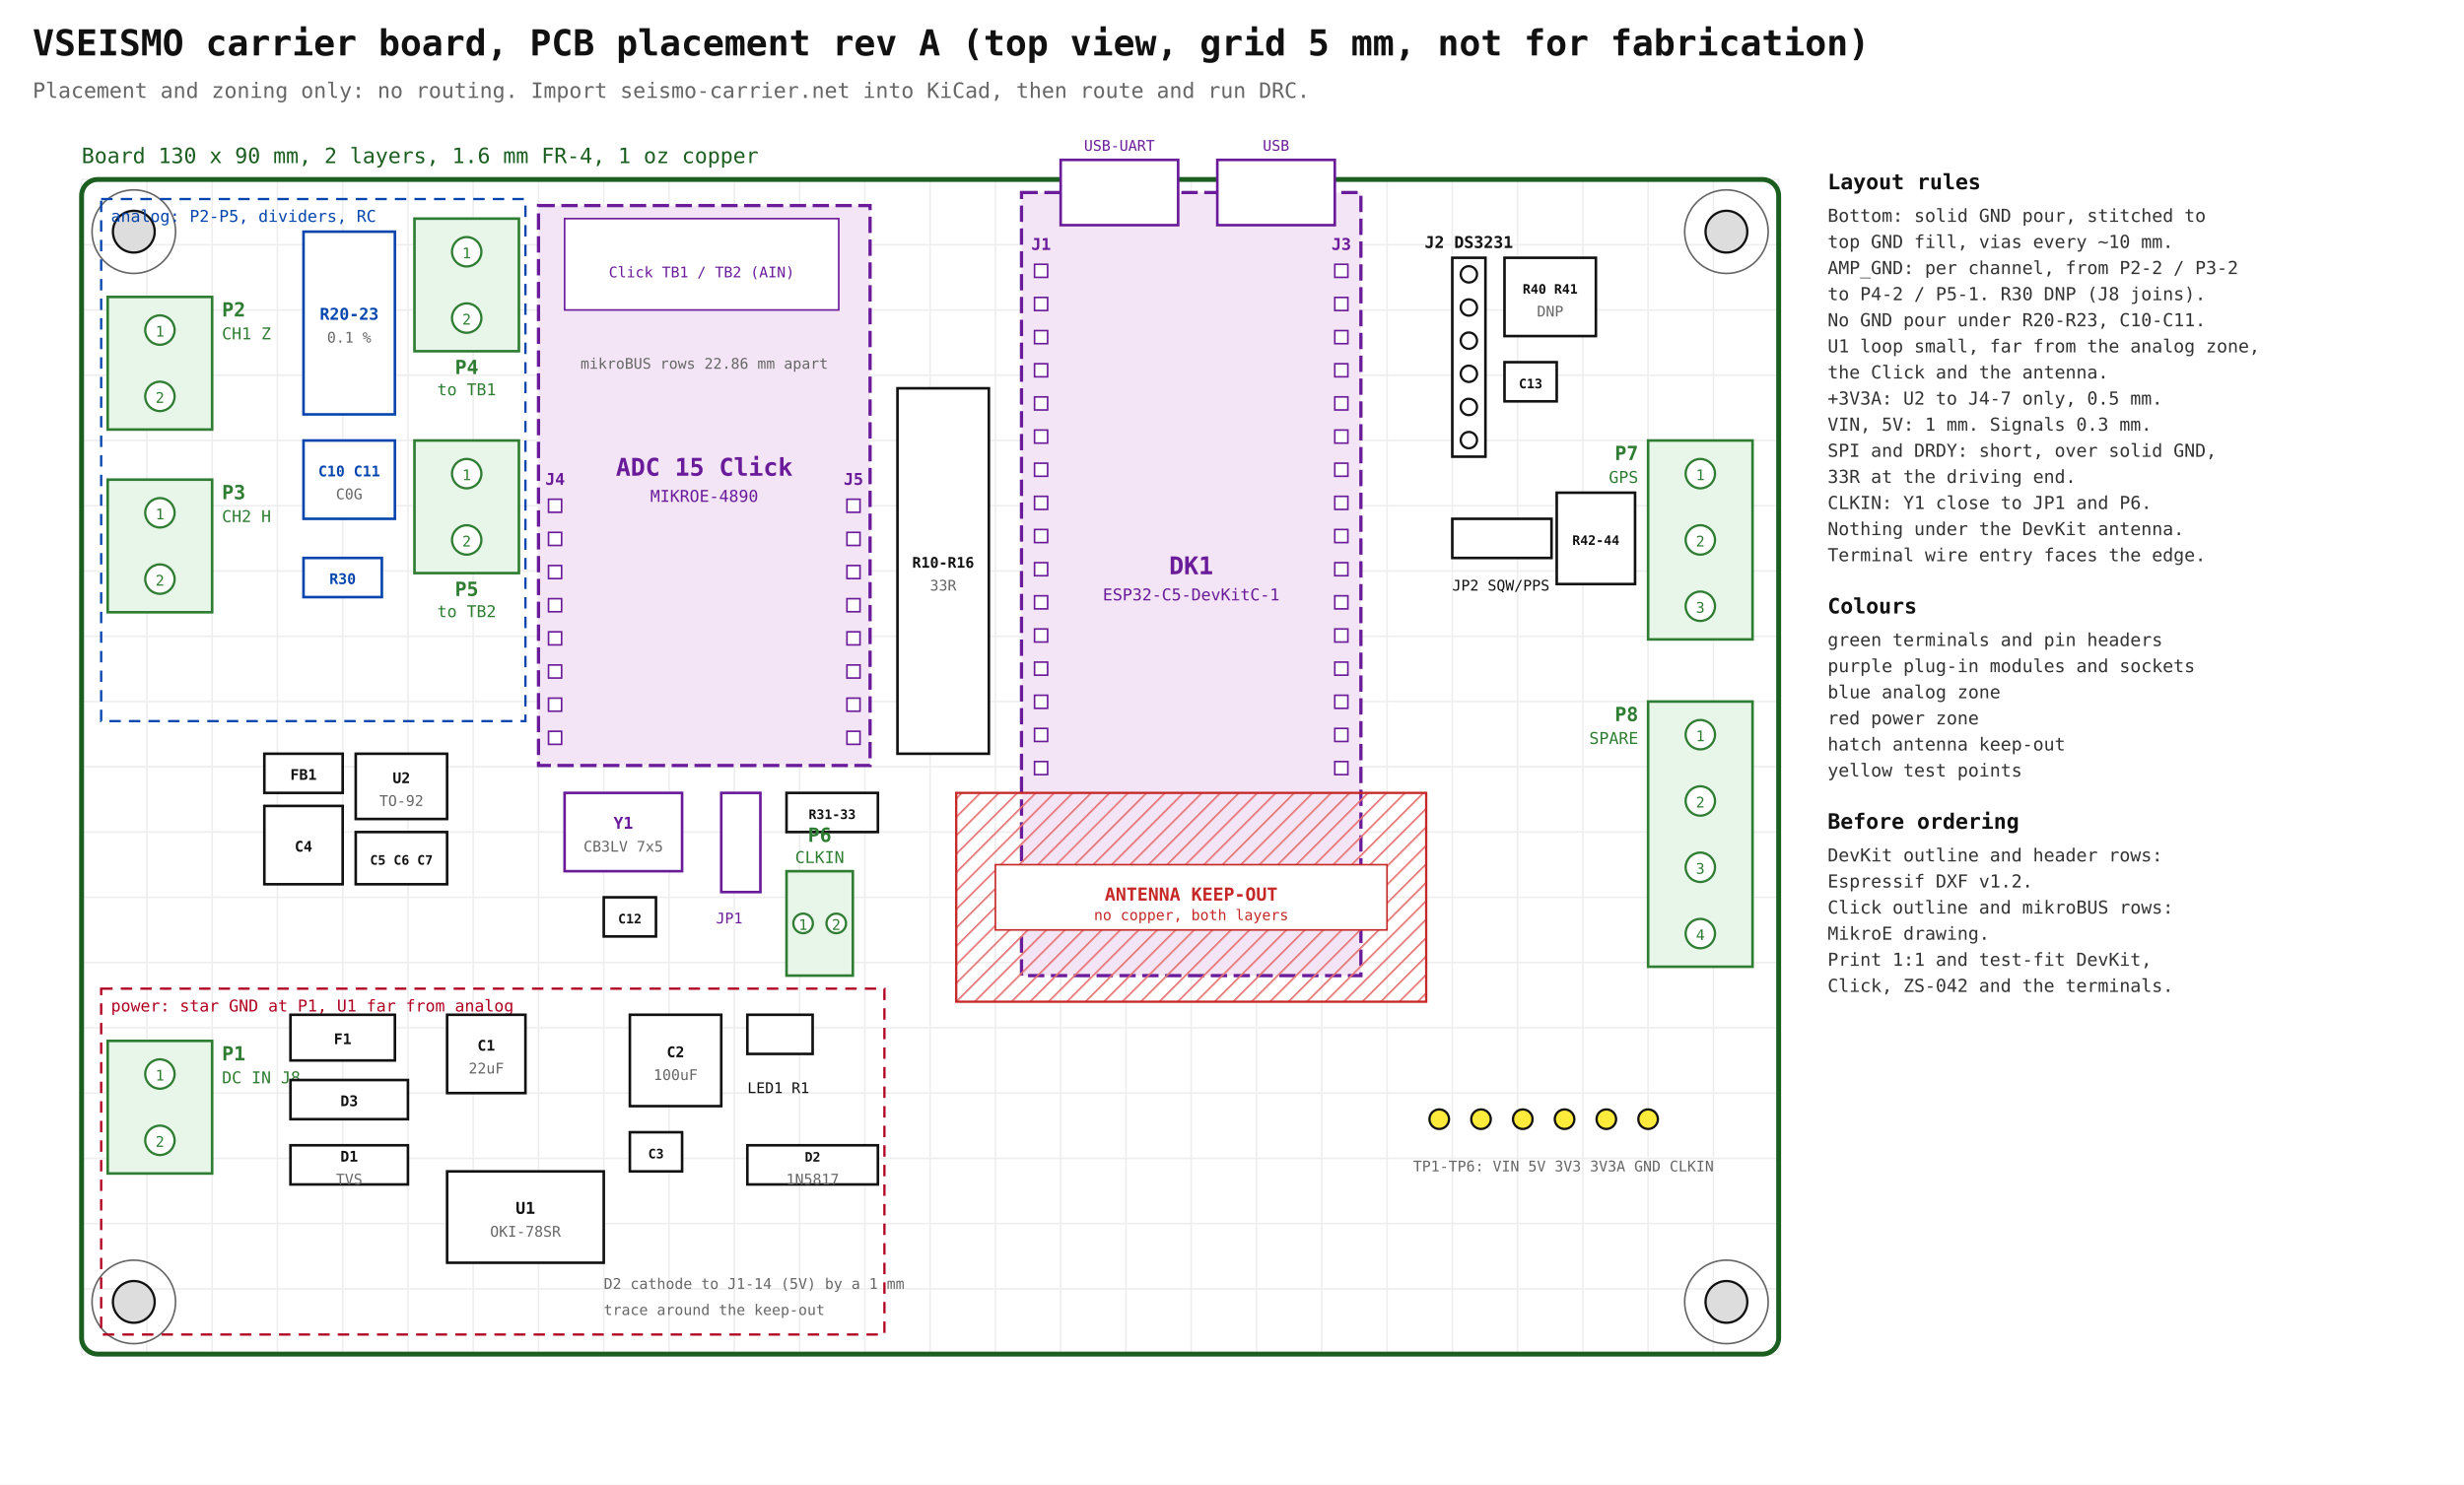
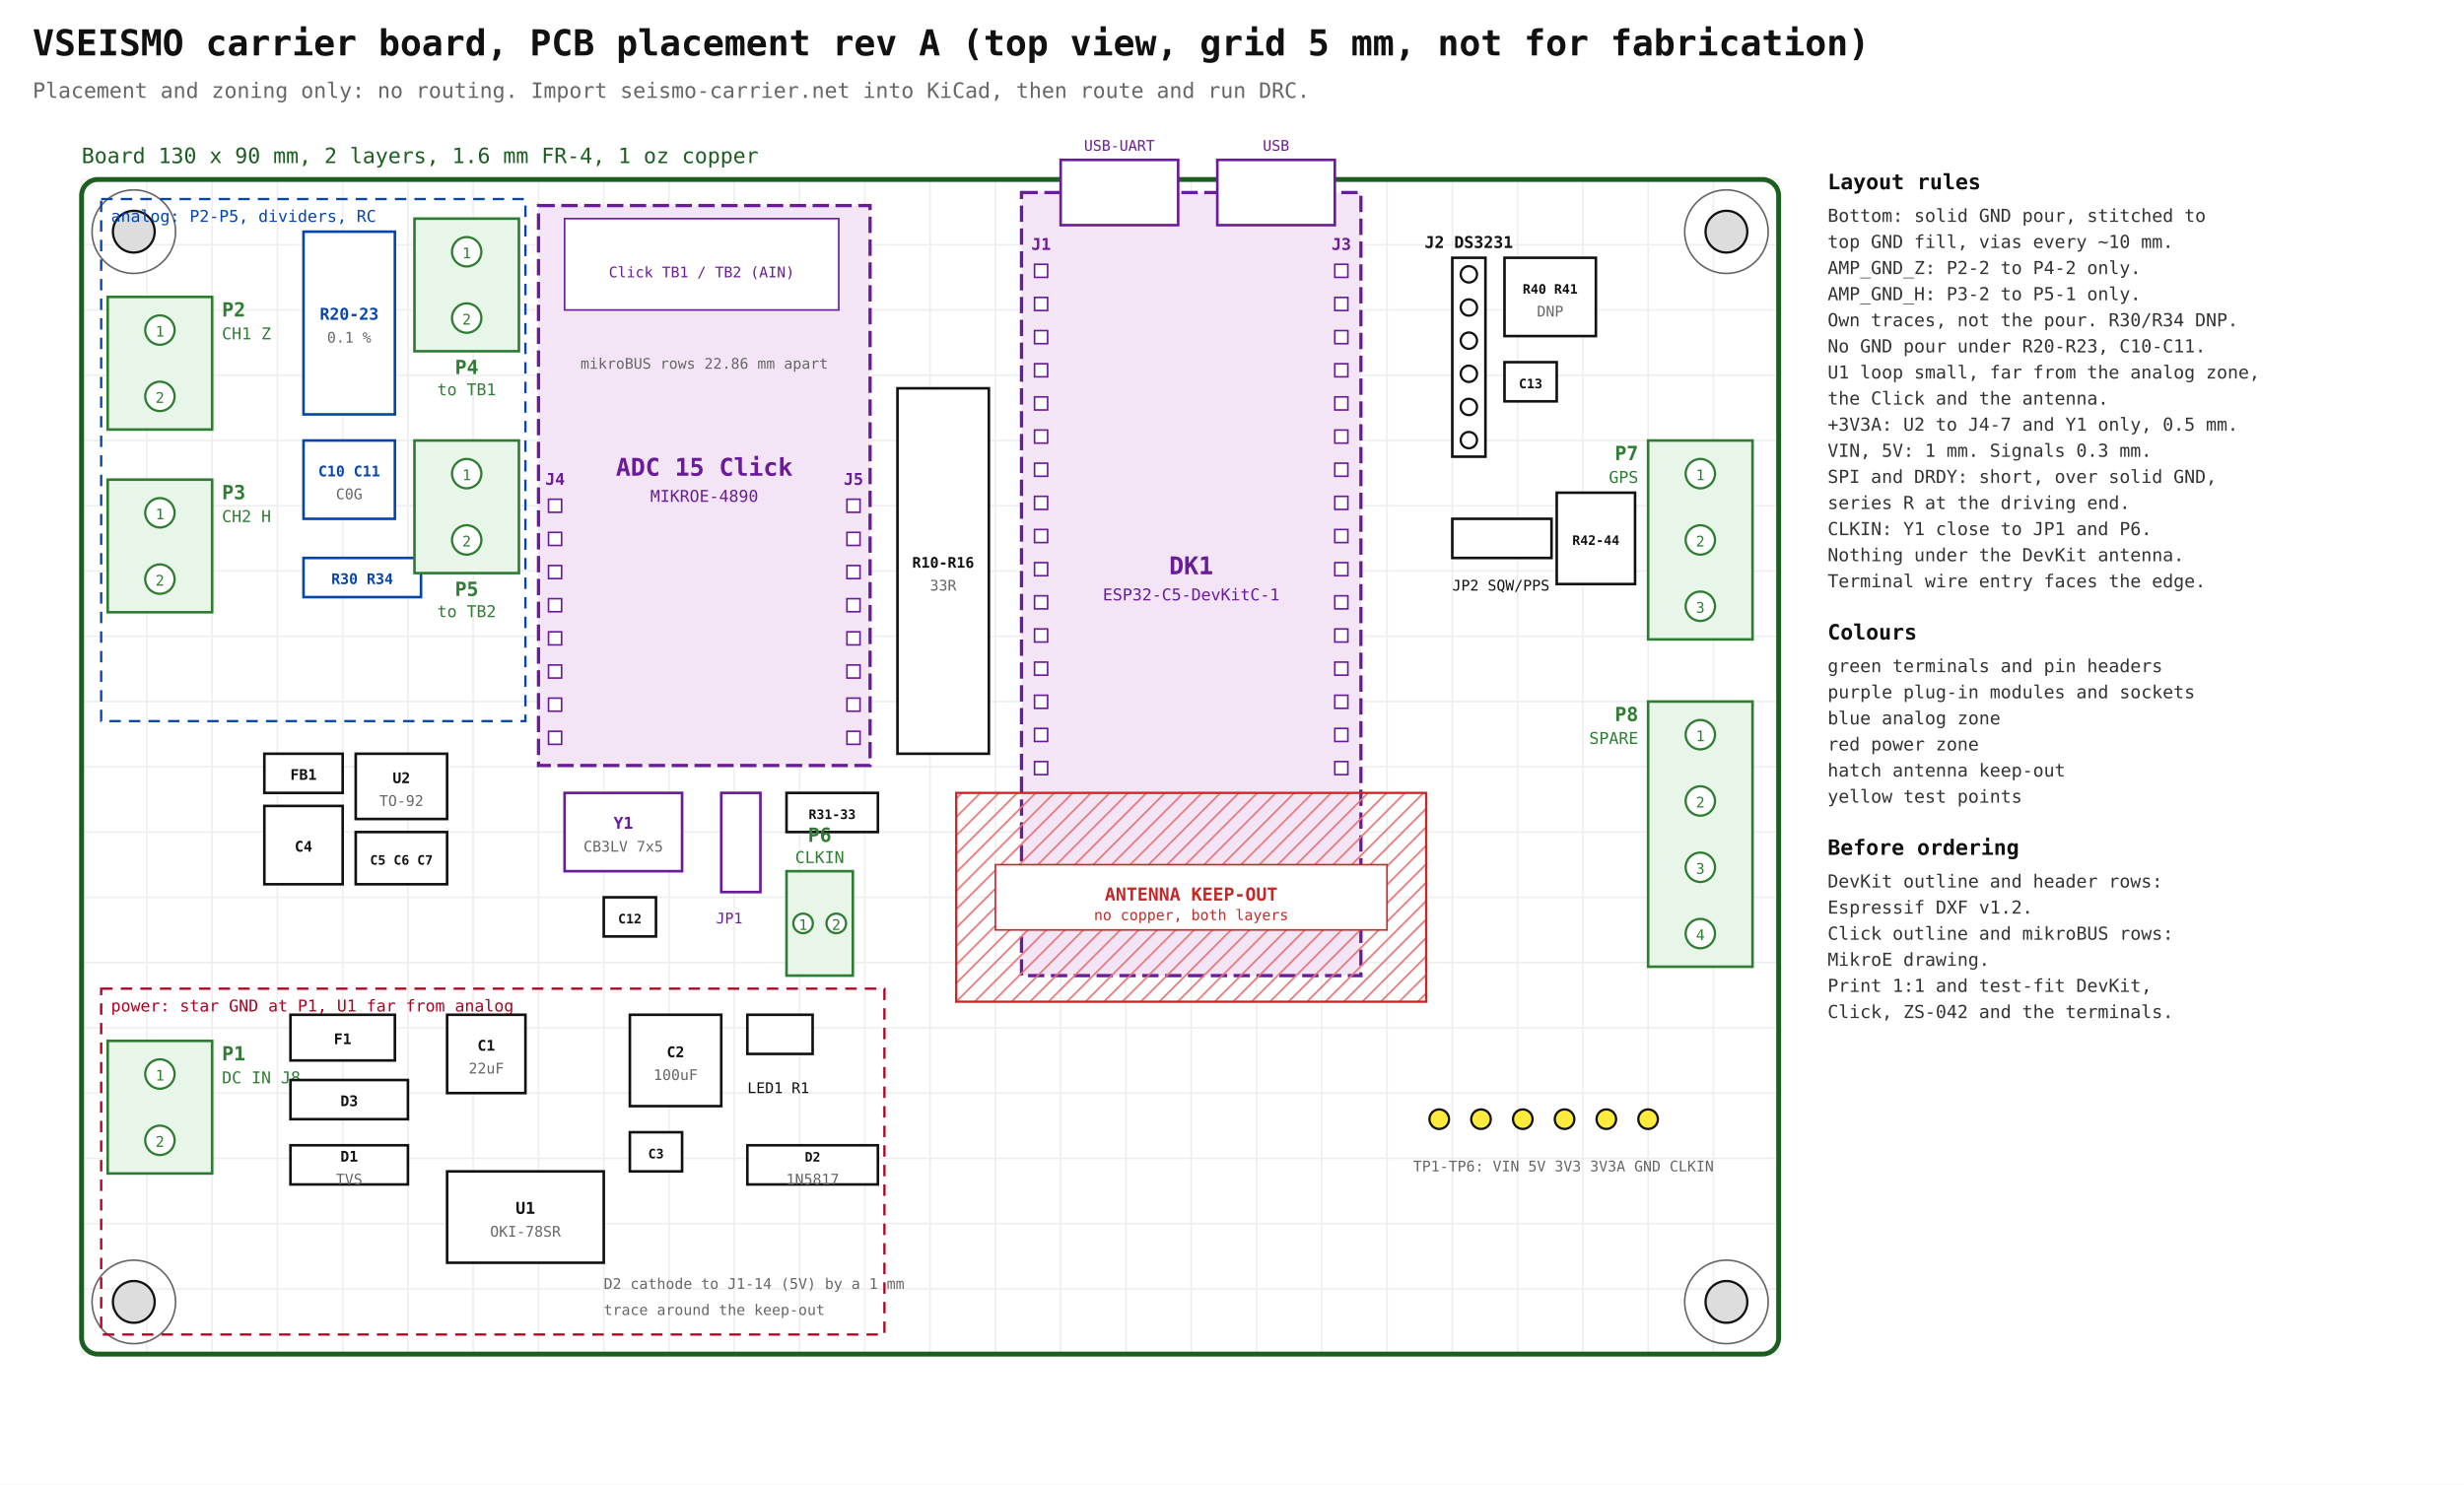
<svg xmlns="http://www.w3.org/2000/svg" width="1510" height="910" viewBox="0 0 1510 910">
  <rect x="0" y="0" width="1510" height="910" fill="#fff" />
  <defs>
    <pattern id="hatch" width="8" height="8" patternUnits="userSpaceOnUse" patternTransform="rotate(45)">
      <line x1="0" y1="0" x2="0" y2="8" stroke="#e57373" stroke-width="2" />
    </pattern>
  </defs>
  <text x="20" y="34" font-size="22" fill="#111" text-anchor="start" font-family="DejaVu Sans Mono, Consolas, monospace" font-weight="bold">VSEISMO carrier board, PCB placement rev A (top view, grid 5 mm, not for fabrication)</text>
  <text x="20" y="60" font-size="13" fill="#666" text-anchor="start" font-family="DejaVu Sans Mono, Consolas, monospace">Placement and zoning only: no routing. Import seismo-carrier.net into KiCad, then route and run DRC.</text>
  <line x1="50.0" y1="110" x2="50.0" y2="830.0" stroke="#eee" stroke-width="1" />
  <line x1="90.0" y1="110" x2="90.0" y2="830.0" stroke="#eee" stroke-width="1" />
  <line x1="130.0" y1="110" x2="130.0" y2="830.0" stroke="#eee" stroke-width="1" />
  <line x1="170.0" y1="110" x2="170.0" y2="830.0" stroke="#eee" stroke-width="1" />
  <line x1="210.0" y1="110" x2="210.0" y2="830.0" stroke="#eee" stroke-width="1" />
  <line x1="250.0" y1="110" x2="250.0" y2="830.0" stroke="#eee" stroke-width="1" />
  <line x1="290.0" y1="110" x2="290.0" y2="830.0" stroke="#eee" stroke-width="1" />
  <line x1="330.0" y1="110" x2="330.0" y2="830.0" stroke="#eee" stroke-width="1" />
  <line x1="370.0" y1="110" x2="370.0" y2="830.0" stroke="#eee" stroke-width="1" />
  <line x1="410.0" y1="110" x2="410.0" y2="830.0" stroke="#eee" stroke-width="1" />
  <line x1="450.0" y1="110" x2="450.0" y2="830.0" stroke="#eee" stroke-width="1" />
  <line x1="490.0" y1="110" x2="490.0" y2="830.0" stroke="#eee" stroke-width="1" />
  <line x1="530.0" y1="110" x2="530.0" y2="830.0" stroke="#eee" stroke-width="1" />
  <line x1="570.0" y1="110" x2="570.0" y2="830.0" stroke="#eee" stroke-width="1" />
  <line x1="610.0" y1="110" x2="610.0" y2="830.0" stroke="#eee" stroke-width="1" />
  <line x1="650.0" y1="110" x2="650.0" y2="830.0" stroke="#eee" stroke-width="1" />
  <line x1="690.0" y1="110" x2="690.0" y2="830.0" stroke="#eee" stroke-width="1" />
  <line x1="730.0" y1="110" x2="730.0" y2="830.0" stroke="#eee" stroke-width="1" />
  <line x1="770.0" y1="110" x2="770.0" y2="830.0" stroke="#eee" stroke-width="1" />
  <line x1="810.0" y1="110" x2="810.0" y2="830.0" stroke="#eee" stroke-width="1" />
  <line x1="850.0" y1="110" x2="850.0" y2="830.0" stroke="#eee" stroke-width="1" />
  <line x1="890.0" y1="110" x2="890.0" y2="830.0" stroke="#eee" stroke-width="1" />
  <line x1="930.0" y1="110" x2="930.0" y2="830.0" stroke="#eee" stroke-width="1" />
  <line x1="970.0" y1="110" x2="970.0" y2="830.0" stroke="#eee" stroke-width="1" />
  <line x1="1010.0" y1="110" x2="1010.0" y2="830.0" stroke="#eee" stroke-width="1" />
  <line x1="1050.0" y1="110" x2="1050.0" y2="830.0" stroke="#eee" stroke-width="1" />
  <line x1="1090.0" y1="110" x2="1090.0" y2="830.0" stroke="#eee" stroke-width="1" />
  <line x1="50" y1="110.0" x2="1090.0" y2="110.0" stroke="#eee" stroke-width="1" />
  <line x1="50" y1="150.0" x2="1090.0" y2="150.0" stroke="#eee" stroke-width="1" />
  <line x1="50" y1="190.0" x2="1090.0" y2="190.0" stroke="#eee" stroke-width="1" />
  <line x1="50" y1="230.0" x2="1090.0" y2="230.0" stroke="#eee" stroke-width="1" />
  <line x1="50" y1="270.0" x2="1090.0" y2="270.0" stroke="#eee" stroke-width="1" />
  <line x1="50" y1="310.0" x2="1090.0" y2="310.0" stroke="#eee" stroke-width="1" />
  <line x1="50" y1="350.0" x2="1090.0" y2="350.0" stroke="#eee" stroke-width="1" />
  <line x1="50" y1="390.0" x2="1090.0" y2="390.0" stroke="#eee" stroke-width="1" />
  <line x1="50" y1="430.0" x2="1090.0" y2="430.0" stroke="#eee" stroke-width="1" />
  <line x1="50" y1="470.0" x2="1090.0" y2="470.0" stroke="#eee" stroke-width="1" />
  <line x1="50" y1="510.0" x2="1090.0" y2="510.0" stroke="#eee" stroke-width="1" />
  <line x1="50" y1="550.0" x2="1090.0" y2="550.0" stroke="#eee" stroke-width="1" />
  <line x1="50" y1="590.0" x2="1090.0" y2="590.0" stroke="#eee" stroke-width="1" />
  <line x1="50" y1="630.0" x2="1090.0" y2="630.0" stroke="#eee" stroke-width="1" />
  <line x1="50" y1="670.0" x2="1090.0" y2="670.0" stroke="#eee" stroke-width="1" />
  <line x1="50" y1="710.0" x2="1090.0" y2="710.0" stroke="#eee" stroke-width="1" />
  <line x1="50" y1="750.0" x2="1090.0" y2="750.0" stroke="#eee" stroke-width="1" />
  <line x1="50" y1="790.0" x2="1090.0" y2="790.0" stroke="#eee" stroke-width="1" />
  <line x1="50" y1="830.0" x2="1090.0" y2="830.0" stroke="#eee" stroke-width="1" />
  <rect x="50" y="110" width="1040.0" height="720.0" rx="10" stroke="#1b5e20" stroke-width="3" fill="none" />
  <text x="50" y="100" font-size="13" fill="#1b5e20" text-anchor="start" font-family="DejaVu Sans Mono, Consolas, monospace">Board 130 x 90 mm, 2 layers, 1.6 mm FR-4, 1 oz copper</text>
  <circle cx="82.0" cy="142.0" r="12.8" stroke="#111" stroke-width="1.4" fill="#ddd" />
  <circle cx="82.0" cy="142.0" r="25.6" stroke="#666" stroke-width="1" fill="none" />
  <circle cx="1058.0" cy="142.0" r="12.8" stroke="#111" stroke-width="1.4" fill="#ddd" />
  <circle cx="1058.0" cy="142.0" r="25.6" stroke="#666" stroke-width="1" fill="none" />
  <circle cx="82.0" cy="798.0" r="12.8" stroke="#111" stroke-width="1.4" fill="#ddd" />
  <circle cx="82.0" cy="798.0" r="25.6" stroke="#666" stroke-width="1" fill="none" />
  <circle cx="1058.0" cy="798.0" r="12.8" stroke="#111" stroke-width="1.4" fill="#ddd" />
  <circle cx="1058.0" cy="798.0" r="25.6" stroke="#666" stroke-width="1" fill="none" />
  <rect x="62.0" y="122.0" width="260.0" height="320.0" rx="0" stroke="#0645ad" stroke-width="1.4" fill="none" stroke-dasharray="7 5" />
  <text x="68.0" y="136.0" font-size="10" fill="#0645ad" text-anchor="start" font-family="DejaVu Sans Mono, Consolas, monospace">analog: P2-P5, dividers, RC</text>
  <rect x="62.0" y="606.0" width="480.0" height="212.0" rx="0" stroke="#b00020" stroke-width="1.4" fill="none" stroke-dasharray="7 5" />
  <text x="68.0" y="620.0" font-size="10" fill="#b00020" text-anchor="start" font-family="DejaVu Sans Mono, Consolas, monospace">power: star GND at P1, U1 far from analog</text>
  <rect x="66.0" y="182.0" width="64.0" height="81.28" rx="0" stroke="#2e7d32" stroke-width="1.6" fill="#e8f5e9" />
  <circle cx="98.0" cy="202.32" r="9" stroke="#2e7d32" stroke-width="1.4" fill="#fff" />
  <text x="98.0" y="206.32" font-size="9" fill="#2e7d32" text-anchor="middle" font-family="DejaVu Sans Mono, Consolas, monospace">1</text>
  <circle cx="98.0" cy="242.96" r="9" stroke="#2e7d32" stroke-width="1.4" fill="#fff" />
  <text x="98.0" y="246.96" font-size="9" fill="#2e7d32" text-anchor="middle" font-family="DejaVu Sans Mono, Consolas, monospace">2</text>
  <text x="136.0" y="194.0" font-size="12" fill="#2e7d32" text-anchor="start" font-family="DejaVu Sans Mono, Consolas, monospace" font-weight="bold">P2</text>
  <text x="136.0" y="208.0" font-size="10" fill="#2e7d32" text-anchor="start" font-family="DejaVu Sans Mono, Consolas, monospace">CH1 Z</text>
  <rect x="66.0" y="294.0" width="64.0" height="81.28" rx="0" stroke="#2e7d32" stroke-width="1.6" fill="#e8f5e9" />
  <circle cx="98.0" cy="314.32" r="9" stroke="#2e7d32" stroke-width="1.4" fill="#fff" />
  <text x="98.0" y="318.32" font-size="9" fill="#2e7d32" text-anchor="middle" font-family="DejaVu Sans Mono, Consolas, monospace">1</text>
  <circle cx="98.0" cy="354.96" r="9" stroke="#2e7d32" stroke-width="1.4" fill="#fff" />
  <text x="98.0" y="358.96" font-size="9" fill="#2e7d32" text-anchor="middle" font-family="DejaVu Sans Mono, Consolas, monospace">2</text>
  <text x="136.0" y="306.0" font-size="12" fill="#2e7d32" text-anchor="start" font-family="DejaVu Sans Mono, Consolas, monospace" font-weight="bold">P3</text>
  <text x="136.0" y="320.0" font-size="10" fill="#2e7d32" text-anchor="start" font-family="DejaVu Sans Mono, Consolas, monospace">CH2 H</text>
  <rect x="186.0" y="142.0" width="56.0" height="112.0" rx="0" stroke="#0645ad" stroke-width="1.6" fill="#fff" />
  <text x="214.0" y="196.0" font-size="10" fill="#0645ad" text-anchor="middle" font-family="DejaVu Sans Mono, Consolas, monospace" font-weight="bold">R20-23</text>
  <text x="214.0" y="210.0" font-size="9" fill="#666" text-anchor="middle" font-family="DejaVu Sans Mono, Consolas, monospace">0.1 %</text>
  <rect x="186.0" y="270.0" width="56.0" height="48.0" rx="0" stroke="#0645ad" stroke-width="1.6" fill="#fff" />
  <text x="214.0" y="292.0" font-size="9" fill="#0645ad" text-anchor="middle" font-family="DejaVu Sans Mono, Consolas, monospace" font-weight="bold">C10 C11</text>
  <text x="214.0" y="306.0" font-size="9" fill="#666" text-anchor="middle" font-family="DejaVu Sans Mono, Consolas, monospace">C0G</text>
-   <rect x="186.0" y="342.0" width="48.0" height="24.0" rx="0" stroke="#0645ad" stroke-width="1.6" fill="#fff" />
-   <text x="210.0" y="358.0" font-size="9" fill="#0645ad" text-anchor="middle" font-family="DejaVu Sans Mono, Consolas, monospace" font-weight="bold">R30</text>
+   <rect x="186.0" y="342.0" width="72.0" height="24.0" rx="0" stroke="#0645ad" stroke-width="1.6" fill="#fff" />
+   <text x="222.0" y="358.0" font-size="9" fill="#0645ad" text-anchor="middle" font-family="DejaVu Sans Mono, Consolas, monospace" font-weight="bold">R30 R34</text>
  <rect x="254.0" y="134.0" width="64.0" height="81.28" rx="0" stroke="#2e7d32" stroke-width="1.6" fill="#e8f5e9" />
  <circle cx="286.0" cy="154.32" r="9" stroke="#2e7d32" stroke-width="1.4" fill="#fff" />
  <text x="286.0" y="158.32" font-size="9" fill="#2e7d32" text-anchor="middle" font-family="DejaVu Sans Mono, Consolas, monospace">1</text>
  <circle cx="286.0" cy="194.96" r="9" stroke="#2e7d32" stroke-width="1.4" fill="#fff" />
  <text x="286.0" y="198.96" font-size="9" fill="#2e7d32" text-anchor="middle" font-family="DejaVu Sans Mono, Consolas, monospace">2</text>
  <text x="286.0" y="229.28" font-size="12" fill="#2e7d32" text-anchor="middle" font-family="DejaVu Sans Mono, Consolas, monospace" font-weight="bold">P4</text>
  <text x="286.0" y="242.28" font-size="10" fill="#2e7d32" text-anchor="middle" font-family="DejaVu Sans Mono, Consolas, monospace">to TB1</text>
  <rect x="254.0" y="270.0" width="64.0" height="81.28" rx="0" stroke="#2e7d32" stroke-width="1.6" fill="#e8f5e9" />
  <circle cx="286.0" cy="290.32" r="9" stroke="#2e7d32" stroke-width="1.4" fill="#fff" />
  <text x="286.0" y="294.32" font-size="9" fill="#2e7d32" text-anchor="middle" font-family="DejaVu Sans Mono, Consolas, monospace">1</text>
  <circle cx="286.0" cy="330.96" r="9" stroke="#2e7d32" stroke-width="1.4" fill="#fff" />
  <text x="286.0" y="334.96" font-size="9" fill="#2e7d32" text-anchor="middle" font-family="DejaVu Sans Mono, Consolas, monospace">2</text>
  <text x="286.0" y="365.28" font-size="12" fill="#2e7d32" text-anchor="middle" font-family="DejaVu Sans Mono, Consolas, monospace" font-weight="bold">P5</text>
  <text x="286.0" y="378.28" font-size="10" fill="#2e7d32" text-anchor="middle" font-family="DejaVu Sans Mono, Consolas, monospace">to TB2</text>
  <rect x="330.0" y="126.0" width="203.2" height="343.2" rx="0" stroke="#6a1b9a" stroke-width="2" fill="#f3e5f5" stroke-dasharray="10 4" />
  <text x="431.6" y="291.6" font-size="15" fill="#6a1b9a" text-anchor="middle" font-family="DejaVu Sans Mono, Consolas, monospace" font-weight="bold">ADC 15 Click</text>
  <text x="431.6" y="307.6" font-size="10" fill="#6a1b9a" text-anchor="middle" font-family="DejaVu Sans Mono, Consolas, monospace">MIKROE-4890</text>
  <rect x="346.0" y="134.0" width="168.0" height="56.0" rx="0" stroke="#6a1b9a" stroke-width="1" fill="#fff" />
  <text x="430.0" y="170.0" font-size="9" fill="#6a1b9a" text-anchor="middle" font-family="DejaVu Sans Mono, Consolas, monospace">Click TB1 / TB2 (AIN)</text>
  <rect x="336.16" y="306.0" width="8" height="8" rx="0" stroke="#6a1b9a" stroke-width="1" fill="#fff" />
  <rect x="336.16" y="326.32" width="8" height="8" rx="0" stroke="#6a1b9a" stroke-width="1" fill="#fff" />
  <rect x="336.16" y="346.64" width="8" height="8" rx="0" stroke="#6a1b9a" stroke-width="1" fill="#fff" />
  <rect x="336.16" y="366.96" width="8" height="8" rx="0" stroke="#6a1b9a" stroke-width="1" fill="#fff" />
  <rect x="336.16" y="387.28" width="8" height="8" rx="0" stroke="#6a1b9a" stroke-width="1" fill="#fff" />
  <rect x="336.16" y="407.6" width="8" height="8" rx="0" stroke="#6a1b9a" stroke-width="1" fill="#fff" />
  <rect x="336.16" y="427.92" width="8" height="8" rx="0" stroke="#6a1b9a" stroke-width="1" fill="#fff" />
  <rect x="336.16" y="448.24" width="8" height="8" rx="0" stroke="#6a1b9a" stroke-width="1" fill="#fff" />
  <text x="340.16" y="297.2" font-size="10" fill="#6a1b9a" text-anchor="middle" font-family="DejaVu Sans Mono, Consolas, monospace" font-weight="bold">J4</text>
  <rect x="519.04" y="306.0" width="8" height="8" rx="0" stroke="#6a1b9a" stroke-width="1" fill="#fff" />
  <rect x="519.04" y="326.32" width="8" height="8" rx="0" stroke="#6a1b9a" stroke-width="1" fill="#fff" />
  <rect x="519.04" y="346.64" width="8" height="8" rx="0" stroke="#6a1b9a" stroke-width="1" fill="#fff" />
  <rect x="519.04" y="366.96" width="8" height="8" rx="0" stroke="#6a1b9a" stroke-width="1" fill="#fff" />
  <rect x="519.04" y="387.28" width="8" height="8" rx="0" stroke="#6a1b9a" stroke-width="1" fill="#fff" />
  <rect x="519.04" y="407.6" width="8" height="8" rx="0" stroke="#6a1b9a" stroke-width="1" fill="#fff" />
  <rect x="519.04" y="427.92" width="8" height="8" rx="0" stroke="#6a1b9a" stroke-width="1" fill="#fff" />
  <rect x="519.04" y="448.24" width="8" height="8" rx="0" stroke="#6a1b9a" stroke-width="1" fill="#fff" />
  <text x="523.04" y="297.2" font-size="10" fill="#6a1b9a" text-anchor="middle" font-family="DejaVu Sans Mono, Consolas, monospace" font-weight="bold">J5</text>
  <text x="431.6" y="226.0" font-size="9" fill="#666" text-anchor="middle" font-family="DejaVu Sans Mono, Consolas, monospace">mikroBUS rows 22.86 mm apart</text>
  <rect x="346.0" y="486.0" width="72.0" height="48.0" rx="0" stroke="#6a1b9a" stroke-width="1.6" fill="#fff" />
  <text x="382.0" y="508.0" font-size="10" fill="#6a1b9a" text-anchor="middle" font-family="DejaVu Sans Mono, Consolas, monospace" font-weight="bold">Y1</text>
  <text x="382.0" y="522.0" font-size="9" fill="#666" text-anchor="middle" font-family="DejaVu Sans Mono, Consolas, monospace">CB3LV 7x5</text>
  <rect x="442.0" y="486.0" width="24.0" height="60.8" rx="0" stroke="#6a1b9a" stroke-width="1.6" fill="#fff" />
  <text x="454.0" y="520.4" font-size="11" fill="#6a1b9a" text-anchor="middle" font-family="DejaVu Sans Mono, Consolas, monospace" font-weight="bold" />
  <text x="438.8" y="566.0" font-size="9" fill="#6a1b9a" text-anchor="start" font-family="DejaVu Sans Mono, Consolas, monospace">JP1</text>
  <rect x="482.0" y="486.0" width="56.0" height="24.0" rx="0" stroke="#111" stroke-width="1.6" fill="#fff" />
  <text x="510.0" y="502.0" font-size="8" fill="#111" text-anchor="middle" font-family="DejaVu Sans Mono, Consolas, monospace" font-weight="bold">R31-33</text>
  <rect x="482.0" y="534.0" width="40.64" height="64.0" rx="0" stroke="#2e7d32" stroke-width="1.6" fill="#e8f5e9" />
  <circle cx="492.16" cy="566.0" r="6" stroke="#2e7d32" stroke-width="1.4" fill="#fff" />
  <text x="492.16" y="570.0" font-size="9" fill="#2e7d32" text-anchor="middle" font-family="DejaVu Sans Mono, Consolas, monospace">1</text>
  <circle cx="512.48" cy="566.0" r="6" stroke="#2e7d32" stroke-width="1.4" fill="#fff" />
  <text x="512.48" y="570.0" font-size="9" fill="#2e7d32" text-anchor="middle" font-family="DejaVu Sans Mono, Consolas, monospace">2</text>
  <text x="502.32" y="516.0" font-size="12" fill="#2e7d32" text-anchor="middle" font-family="DejaVu Sans Mono, Consolas, monospace" font-weight="bold">P6</text>
  <text x="502.32" y="529.0" font-size="10" fill="#2e7d32" text-anchor="middle" font-family="DejaVu Sans Mono, Consolas, monospace">CLKIN</text>
  <rect x="370.0" y="550.0" width="32.0" height="24.0" rx="0" stroke="#111" stroke-width="1.6" fill="#fff" />
  <text x="386.0" y="566.0" font-size="8" fill="#111" text-anchor="middle" font-family="DejaVu Sans Mono, Consolas, monospace" font-weight="bold">C12</text>
  <rect x="162.0" y="462.0" width="48.0" height="24.0" rx="0" stroke="#111" stroke-width="1.6" fill="#fff" />
  <text x="186.0" y="478.0" font-size="9" fill="#111" text-anchor="middle" font-family="DejaVu Sans Mono, Consolas, monospace" font-weight="bold">FB1</text>
  <rect x="162.0" y="494.0" width="48.0" height="48.0" rx="0" stroke="#111" stroke-width="1.6" fill="#fff" />
  <text x="186.0" y="522.0" font-size="9" fill="#111" text-anchor="middle" font-family="DejaVu Sans Mono, Consolas, monospace" font-weight="bold">C4</text>
  <rect x="218.0" y="462.0" width="56.0" height="40.0" rx="0" stroke="#111" stroke-width="1.6" fill="#fff" />
  <text x="246.0" y="480.0" font-size="9" fill="#111" text-anchor="middle" font-family="DejaVu Sans Mono, Consolas, monospace" font-weight="bold">U2</text>
  <text x="246.0" y="494.0" font-size="9" fill="#666" text-anchor="middle" font-family="DejaVu Sans Mono, Consolas, monospace">TO-92</text>
  <rect x="218.0" y="510.0" width="56.0" height="32.0" rx="0" stroke="#111" stroke-width="1.6" fill="#fff" />
  <text x="246.0" y="530.0" font-size="8" fill="#111" text-anchor="middle" font-family="DejaVu Sans Mono, Consolas, monospace" font-weight="bold">C5 C6 C7</text>
  <rect x="550.0" y="238.0" width="56.0" height="224.0" rx="0" stroke="#111" stroke-width="1.6" fill="#fff" />
  <text x="578.0" y="348.0" font-size="9" fill="#111" text-anchor="middle" font-family="DejaVu Sans Mono, Consolas, monospace" font-weight="bold">R10-R16</text>
  <text x="578.0" y="362.0" font-size="9" fill="#666" text-anchor="middle" font-family="DejaVu Sans Mono, Consolas, monospace">33R</text>
  <rect x="626.0" y="118.0" width="208.0" height="480.0" rx="0" stroke="#6a1b9a" stroke-width="2" fill="#f3e5f5" stroke-dasharray="10 4" />
  <text x="730.0" y="352.0" font-size="15" fill="#6a1b9a" text-anchor="middle" font-family="DejaVu Sans Mono, Consolas, monospace" font-weight="bold">DK1</text>
  <text x="730.0" y="368.0" font-size="10" fill="#6a1b9a" text-anchor="middle" font-family="DejaVu Sans Mono, Consolas, monospace">ESP32-C5-DevKitC-1</text>
  <rect x="650.0" y="98.0" width="72.0" height="40.0" rx="0" stroke="#6a1b9a" stroke-width="1.6" fill="#fff" />
  <text x="686.0" y="92.4" font-size="9" fill="#6a1b9a" text-anchor="middle" font-family="DejaVu Sans Mono, Consolas, monospace">USB-UART</text>
  <rect x="746.0" y="98.0" width="72.0" height="40.0" rx="0" stroke="#6a1b9a" stroke-width="1.6" fill="#fff" />
  <text x="782.0" y="92.4" font-size="9" fill="#6a1b9a" text-anchor="middle" font-family="DejaVu Sans Mono, Consolas, monospace">USB</text>
  <rect x="634.0" y="162.0" width="8" height="8" rx="0" stroke="#6a1b9a" stroke-width="1" fill="#fff" />
  <rect x="634.0" y="182.32" width="8" height="8" rx="0" stroke="#6a1b9a" stroke-width="1" fill="#fff" />
  <rect x="634.0" y="202.64" width="8" height="8" rx="0" stroke="#6a1b9a" stroke-width="1" fill="#fff" />
  <rect x="634.0" y="222.96" width="8" height="8" rx="0" stroke="#6a1b9a" stroke-width="1" fill="#fff" />
  <rect x="634.0" y="243.28" width="8" height="8" rx="0" stroke="#6a1b9a" stroke-width="1" fill="#fff" />
  <rect x="634.0" y="263.6" width="8" height="8" rx="0" stroke="#6a1b9a" stroke-width="1" fill="#fff" />
  <rect x="634.0" y="283.92" width="8" height="8" rx="0" stroke="#6a1b9a" stroke-width="1" fill="#fff" />
  <rect x="634.0" y="304.24" width="8" height="8" rx="0" stroke="#6a1b9a" stroke-width="1" fill="#fff" />
  <rect x="634.0" y="324.56" width="8" height="8" rx="0" stroke="#6a1b9a" stroke-width="1" fill="#fff" />
  <rect x="634.0" y="344.88" width="8" height="8" rx="0" stroke="#6a1b9a" stroke-width="1" fill="#fff" />
  <rect x="634.0" y="365.2" width="8" height="8" rx="0" stroke="#6a1b9a" stroke-width="1" fill="#fff" />
  <rect x="634.0" y="385.52" width="8" height="8" rx="0" stroke="#6a1b9a" stroke-width="1" fill="#fff" />
  <rect x="634.0" y="405.84" width="8" height="8" rx="0" stroke="#6a1b9a" stroke-width="1" fill="#fff" />
  <rect x="634.0" y="426.16" width="8" height="8" rx="0" stroke="#6a1b9a" stroke-width="1" fill="#fff" />
  <rect x="634.0" y="446.48" width="8" height="8" rx="0" stroke="#6a1b9a" stroke-width="1" fill="#fff" />
  <rect x="634.0" y="466.8" width="8" height="8" rx="0" stroke="#6a1b9a" stroke-width="1" fill="#fff" />
  <text x="638.0" y="153.2" font-size="10" fill="#6a1b9a" text-anchor="middle" font-family="DejaVu Sans Mono, Consolas, monospace" font-weight="bold">J1</text>
  <rect x="818.0" y="162.0" width="8" height="8" rx="0" stroke="#6a1b9a" stroke-width="1" fill="#fff" />
  <rect x="818.0" y="182.32" width="8" height="8" rx="0" stroke="#6a1b9a" stroke-width="1" fill="#fff" />
  <rect x="818.0" y="202.64" width="8" height="8" rx="0" stroke="#6a1b9a" stroke-width="1" fill="#fff" />
  <rect x="818.0" y="222.96" width="8" height="8" rx="0" stroke="#6a1b9a" stroke-width="1" fill="#fff" />
  <rect x="818.0" y="243.28" width="8" height="8" rx="0" stroke="#6a1b9a" stroke-width="1" fill="#fff" />
  <rect x="818.0" y="263.6" width="8" height="8" rx="0" stroke="#6a1b9a" stroke-width="1" fill="#fff" />
  <rect x="818.0" y="283.92" width="8" height="8" rx="0" stroke="#6a1b9a" stroke-width="1" fill="#fff" />
  <rect x="818.0" y="304.24" width="8" height="8" rx="0" stroke="#6a1b9a" stroke-width="1" fill="#fff" />
  <rect x="818.0" y="324.56" width="8" height="8" rx="0" stroke="#6a1b9a" stroke-width="1" fill="#fff" />
  <rect x="818.0" y="344.88" width="8" height="8" rx="0" stroke="#6a1b9a" stroke-width="1" fill="#fff" />
  <rect x="818.0" y="365.2" width="8" height="8" rx="0" stroke="#6a1b9a" stroke-width="1" fill="#fff" />
  <rect x="818.0" y="385.52" width="8" height="8" rx="0" stroke="#6a1b9a" stroke-width="1" fill="#fff" />
  <rect x="818.0" y="405.84" width="8" height="8" rx="0" stroke="#6a1b9a" stroke-width="1" fill="#fff" />
  <rect x="818.0" y="426.16" width="8" height="8" rx="0" stroke="#6a1b9a" stroke-width="1" fill="#fff" />
  <rect x="818.0" y="446.48" width="8" height="8" rx="0" stroke="#6a1b9a" stroke-width="1" fill="#fff" />
  <rect x="818.0" y="466.8" width="8" height="8" rx="0" stroke="#6a1b9a" stroke-width="1" fill="#fff" />
  <text x="822.0" y="153.2" font-size="10" fill="#6a1b9a" text-anchor="middle" font-family="DejaVu Sans Mono, Consolas, monospace" font-weight="bold">J3</text>
  <rect x="586.0" y="486.0" width="288.0" height="128.0" rx="0" stroke="#c62828" stroke-width="1.4" fill="url(#hatch)" />
  <rect x="610.0" y="530.0" width="240.0" height="40.0" rx="0" stroke="#c62828" stroke-width="1" fill="#fff" />
  <text x="730.0" y="552.0" font-size="11" fill="#c62828" text-anchor="middle" font-family="DejaVu Sans Mono, Consolas, monospace" font-weight="bold">ANTENNA KEEP-OUT</text>
  <text x="730.0" y="564.0" font-size="9" fill="#c62828" text-anchor="middle" font-family="DejaVu Sans Mono, Consolas, monospace">no copper, both layers</text>
  <rect x="890.0" y="158.0" width="20.32" height="121.92" rx="0" stroke="#111" stroke-width="1.6" fill="#fff" />
  <circle cx="900.16" cy="168.16" r="5" stroke="#111" stroke-width="1.4" fill="none" />
  <circle cx="900.16" cy="188.48" r="5" stroke="#111" stroke-width="1.4" fill="none" />
  <circle cx="900.16" cy="208.8" r="5" stroke="#111" stroke-width="1.4" fill="none" />
  <circle cx="900.16" cy="229.12" r="5" stroke="#111" stroke-width="1.4" fill="none" />
  <circle cx="900.16" cy="249.44" r="5" stroke="#111" stroke-width="1.4" fill="none" />
  <circle cx="900.16" cy="269.76" r="5" stroke="#111" stroke-width="1.4" fill="none" />
  <text x="900.16" y="152.0" font-size="10" fill="#111" text-anchor="middle" font-family="DejaVu Sans Mono, Consolas, monospace" font-weight="bold">J2 DS3231</text>
  <rect x="922.0" y="158.0" width="56.0" height="48.0" rx="0" stroke="#111" stroke-width="1.6" fill="#fff" />
  <text x="950.0" y="180.0" font-size="8" fill="#111" text-anchor="middle" font-family="DejaVu Sans Mono, Consolas, monospace" font-weight="bold">R40 R41</text>
  <text x="950.0" y="194.0" font-size="9" fill="#666" text-anchor="middle" font-family="DejaVu Sans Mono, Consolas, monospace">DNP</text>
  <rect x="922.0" y="222.0" width="32.0" height="24.0" rx="0" stroke="#111" stroke-width="1.6" fill="#fff" />
  <text x="938.0" y="238.0" font-size="8" fill="#111" text-anchor="middle" font-family="DejaVu Sans Mono, Consolas, monospace" font-weight="bold">C13</text>
  <rect x="890.0" y="318.0" width="60.8" height="24.0" rx="0" stroke="#111" stroke-width="1.6" fill="#fff" />
  <text x="920.4" y="334.0" font-size="11" fill="#111" text-anchor="middle" font-family="DejaVu Sans Mono, Consolas, monospace" font-weight="bold" />
  <text x="890.0" y="362.0" font-size="9" fill="#111" text-anchor="start" font-family="DejaVu Sans Mono, Consolas, monospace">JP2 SQW/PPS</text>
  <rect x="954.0" y="302.0" width="48.0" height="56.0" rx="0" stroke="#111" stroke-width="1.6" fill="#fff" />
  <text x="978.0" y="334.0" font-size="8" fill="#111" text-anchor="middle" font-family="DejaVu Sans Mono, Consolas, monospace" font-weight="bold">R42-44</text>
  <rect x="1010.0" y="270.0" width="64.0" height="121.92" rx="0" stroke="#2e7d32" stroke-width="1.6" fill="#e8f5e9" />
  <circle cx="1042.0" cy="290.32" r="9" stroke="#2e7d32" stroke-width="1.4" fill="#fff" />
  <text x="1042.0" y="294.32" font-size="9" fill="#2e7d32" text-anchor="middle" font-family="DejaVu Sans Mono, Consolas, monospace">1</text>
  <circle cx="1042.0" cy="330.96" r="9" stroke="#2e7d32" stroke-width="1.4" fill="#fff" />
  <text x="1042.0" y="334.96" font-size="9" fill="#2e7d32" text-anchor="middle" font-family="DejaVu Sans Mono, Consolas, monospace">2</text>
  <circle cx="1042.0" cy="371.6" r="9" stroke="#2e7d32" stroke-width="1.4" fill="#fff" />
  <text x="1042.0" y="375.6" font-size="9" fill="#2e7d32" text-anchor="middle" font-family="DejaVu Sans Mono, Consolas, monospace">3</text>
  <text x="1004.0" y="282.0" font-size="12" fill="#2e7d32" text-anchor="end" font-family="DejaVu Sans Mono, Consolas, monospace" font-weight="bold">P7</text>
  <text x="1004.0" y="296.0" font-size="10" fill="#2e7d32" text-anchor="end" font-family="DejaVu Sans Mono, Consolas, monospace">GPS</text>
  <rect x="1010.0" y="430.0" width="64.0" height="162.56" rx="0" stroke="#2e7d32" stroke-width="1.6" fill="#e8f5e9" />
  <circle cx="1042.0" cy="450.32" r="9" stroke="#2e7d32" stroke-width="1.4" fill="#fff" />
  <text x="1042.0" y="454.32" font-size="9" fill="#2e7d32" text-anchor="middle" font-family="DejaVu Sans Mono, Consolas, monospace">1</text>
  <circle cx="1042.0" cy="490.96" r="9" stroke="#2e7d32" stroke-width="1.4" fill="#fff" />
  <text x="1042.0" y="494.96" font-size="9" fill="#2e7d32" text-anchor="middle" font-family="DejaVu Sans Mono, Consolas, monospace">2</text>
  <circle cx="1042.0" cy="531.6" r="9" stroke="#2e7d32" stroke-width="1.4" fill="#fff" />
  <text x="1042.0" y="535.6" font-size="9" fill="#2e7d32" text-anchor="middle" font-family="DejaVu Sans Mono, Consolas, monospace">3</text>
  <circle cx="1042.0" cy="572.24" r="9" stroke="#2e7d32" stroke-width="1.4" fill="#fff" />
  <text x="1042.0" y="576.24" font-size="9" fill="#2e7d32" text-anchor="middle" font-family="DejaVu Sans Mono, Consolas, monospace">4</text>
  <text x="1004.0" y="442.0" font-size="12" fill="#2e7d32" text-anchor="end" font-family="DejaVu Sans Mono, Consolas, monospace" font-weight="bold">P8</text>
  <text x="1004.0" y="456.0" font-size="10" fill="#2e7d32" text-anchor="end" font-family="DejaVu Sans Mono, Consolas, monospace">SPARE</text>
  <rect x="66.0" y="638.0" width="64.0" height="81.28" rx="0" stroke="#2e7d32" stroke-width="1.6" fill="#e8f5e9" />
  <circle cx="98.0" cy="658.32" r="9" stroke="#2e7d32" stroke-width="1.4" fill="#fff" />
  <text x="98.0" y="662.32" font-size="9" fill="#2e7d32" text-anchor="middle" font-family="DejaVu Sans Mono, Consolas, monospace">1</text>
  <circle cx="98.0" cy="698.96" r="9" stroke="#2e7d32" stroke-width="1.4" fill="#fff" />
  <text x="98.0" y="702.96" font-size="9" fill="#2e7d32" text-anchor="middle" font-family="DejaVu Sans Mono, Consolas, monospace">2</text>
  <text x="136.0" y="650.0" font-size="12" fill="#2e7d32" text-anchor="start" font-family="DejaVu Sans Mono, Consolas, monospace" font-weight="bold">P1</text>
  <text x="136.0" y="664.0" font-size="10" fill="#2e7d32" text-anchor="start" font-family="DejaVu Sans Mono, Consolas, monospace">DC IN J8</text>
  <rect x="178.0" y="622.0" width="64.0" height="28.0" rx="0" stroke="#111" stroke-width="1.6" fill="#fff" />
  <text x="210.0" y="640.0" font-size="9" fill="#111" text-anchor="middle" font-family="DejaVu Sans Mono, Consolas, monospace" font-weight="bold">F1</text>
  <rect x="178.0" y="662.0" width="72.0" height="24.0" rx="0" stroke="#111" stroke-width="1.6" fill="#fff" />
  <text x="214.0" y="678.0" font-size="9" fill="#111" text-anchor="middle" font-family="DejaVu Sans Mono, Consolas, monospace" font-weight="bold">D3</text>
  <rect x="178.0" y="702.0" width="72.0" height="24.0" rx="0" stroke="#111" stroke-width="1.6" fill="#fff" />
  <text x="214.0" y="712.0" font-size="9" fill="#111" text-anchor="middle" font-family="DejaVu Sans Mono, Consolas, monospace" font-weight="bold">D1</text>
  <text x="214.0" y="726.0" font-size="9" fill="#666" text-anchor="middle" font-family="DejaVu Sans Mono, Consolas, monospace">TVS</text>
  <rect x="274.0" y="622.0" width="48.0" height="48.0" rx="0" stroke="#111" stroke-width="1.6" fill="#fff" />
  <text x="298.0" y="644.0" font-size="9" fill="#111" text-anchor="middle" font-family="DejaVu Sans Mono, Consolas, monospace" font-weight="bold">C1</text>
  <text x="298.0" y="658.0" font-size="9" fill="#666" text-anchor="middle" font-family="DejaVu Sans Mono, Consolas, monospace">22uF</text>
  <rect x="274.0" y="718.0" width="96.0" height="56.0" rx="0" stroke="#111" stroke-width="1.6" fill="#fff" />
  <text x="322.0" y="744.0" font-size="10" fill="#111" text-anchor="middle" font-family="DejaVu Sans Mono, Consolas, monospace" font-weight="bold">U1</text>
  <text x="322.0" y="758.0" font-size="9" fill="#666" text-anchor="middle" font-family="DejaVu Sans Mono, Consolas, monospace">OKI-78SR</text>
  <rect x="386.0" y="622.0" width="56.0" height="56.0" rx="0" stroke="#111" stroke-width="1.6" fill="#fff" />
  <text x="414.0" y="648.0" font-size="9" fill="#111" text-anchor="middle" font-family="DejaVu Sans Mono, Consolas, monospace" font-weight="bold">C2</text>
  <text x="414.0" y="662.0" font-size="9" fill="#666" text-anchor="middle" font-family="DejaVu Sans Mono, Consolas, monospace">100uF</text>
  <rect x="386.0" y="694.0" width="32.0" height="24.0" rx="0" stroke="#111" stroke-width="1.6" fill="#fff" />
  <text x="402.0" y="710.0" font-size="8" fill="#111" text-anchor="middle" font-family="DejaVu Sans Mono, Consolas, monospace" font-weight="bold">C3</text>
  <rect x="458.0" y="622.0" width="40.0" height="24.0" rx="0" stroke="#111" stroke-width="1.6" fill="#fff" />
  <text x="478.0" y="638.0" font-size="11" fill="#111" text-anchor="middle" font-family="DejaVu Sans Mono, Consolas, monospace" font-weight="bold" />
  <text x="458.0" y="670.0" font-size="9" fill="#111" text-anchor="start" font-family="DejaVu Sans Mono, Consolas, monospace">LED1 R1</text>
  <rect x="458.0" y="702.0" width="80.0" height="24.0" rx="0" stroke="#111" stroke-width="1.6" fill="#fff" />
  <text x="498.0" y="712.0" font-size="8" fill="#111" text-anchor="middle" font-family="DejaVu Sans Mono, Consolas, monospace" font-weight="bold">D2</text>
  <text x="498.0" y="726.0" font-size="9" fill="#666" text-anchor="middle" font-family="DejaVu Sans Mono, Consolas, monospace">1N5817</text>
  <text x="370.0" y="790.0" font-size="9" fill="#666" text-anchor="start" font-family="DejaVu Sans Mono, Consolas, monospace">D2 cathode to J1-14 (5V) by a 1 mm</text>
  <text x="370.0" y="806.0" font-size="9" fill="#666" text-anchor="start" font-family="DejaVu Sans Mono, Consolas, monospace">trace around the keep-out</text>
  <circle cx="882.0" cy="686.0" r="6" stroke="#111" stroke-width="1.4" fill="#ffeb3b" />
  <circle cx="907.6" cy="686.0" r="6" stroke="#111" stroke-width="1.4" fill="#ffeb3b" />
  <circle cx="933.2" cy="686.0" r="6" stroke="#111" stroke-width="1.4" fill="#ffeb3b" />
  <circle cx="958.8" cy="686.0" r="6" stroke="#111" stroke-width="1.4" fill="#ffeb3b" />
  <circle cx="984.4" cy="686.0" r="6" stroke="#111" stroke-width="1.4" fill="#ffeb3b" />
  <circle cx="1010.0" cy="686.0" r="6" stroke="#111" stroke-width="1.4" fill="#ffeb3b" />
  <text x="866.0" y="718.0" font-size="9" fill="#666" text-anchor="start" font-family="DejaVu Sans Mono, Consolas, monospace">TP1-TP6: VIN 5V 3V3 3V3A GND CLKIN</text>
  <text x="1120.0" y="116" font-size="13" fill="#111" text-anchor="start" font-family="DejaVu Sans Mono, Consolas, monospace" font-weight="bold">Layout rules</text>
  <text x="1120.0" y="136" font-size="11" fill="#333" text-anchor="start" font-family="DejaVu Sans Mono, Consolas, monospace">Bottom: solid GND pour, stitched to</text>
  <text x="1120.0" y="152" font-size="11" fill="#333" text-anchor="start" font-family="DejaVu Sans Mono, Consolas, monospace">  top GND fill, vias every ~10 mm.</text>
-   <text x="1120.0" y="168" font-size="11" fill="#333" text-anchor="start" font-family="DejaVu Sans Mono, Consolas, monospace">AMP_GND: per channel, from P2-2 / P3-2</text>
-   <text x="1120.0" y="184" font-size="11" fill="#333" text-anchor="start" font-family="DejaVu Sans Mono, Consolas, monospace">  to P4-2 / P5-1. R30 DNP (J8 joins).</text>
-   <text x="1120.0" y="200" font-size="11" fill="#333" text-anchor="start" font-family="DejaVu Sans Mono, Consolas, monospace">No GND pour under R20-R23, C10-C11.</text>
-   <text x="1120.0" y="216" font-size="11" fill="#333" text-anchor="start" font-family="DejaVu Sans Mono, Consolas, monospace">U1 loop small, far from the analog zone,</text>
-   <text x="1120.0" y="232" font-size="11" fill="#333" text-anchor="start" font-family="DejaVu Sans Mono, Consolas, monospace">  the Click and the antenna.</text>
-   <text x="1120.0" y="248" font-size="11" fill="#333" text-anchor="start" font-family="DejaVu Sans Mono, Consolas, monospace">+3V3A: U2 to J4-7 only, 0.5 mm.</text>
-   <text x="1120.0" y="264" font-size="11" fill="#333" text-anchor="start" font-family="DejaVu Sans Mono, Consolas, monospace">VIN, 5V: 1 mm. Signals 0.3 mm.</text>
-   <text x="1120.0" y="280" font-size="11" fill="#333" text-anchor="start" font-family="DejaVu Sans Mono, Consolas, monospace">SPI and DRDY: short, over solid GND,</text>
-   <text x="1120.0" y="296" font-size="11" fill="#333" text-anchor="start" font-family="DejaVu Sans Mono, Consolas, monospace">  33R at the driving end.</text>
-   <text x="1120.0" y="312" font-size="11" fill="#333" text-anchor="start" font-family="DejaVu Sans Mono, Consolas, monospace">CLKIN: Y1 close to JP1 and P6.</text>
-   <text x="1120.0" y="328" font-size="11" fill="#333" text-anchor="start" font-family="DejaVu Sans Mono, Consolas, monospace">Nothing under the DevKit antenna.</text>
-   <text x="1120.0" y="344" font-size="11" fill="#333" text-anchor="start" font-family="DejaVu Sans Mono, Consolas, monospace">Terminal wire entry faces the edge.</text>
-   <text x="1120.0" y="360" font-size="11" fill="#333" text-anchor="start" font-family="DejaVu Sans Mono, Consolas, monospace" />
-   <text x="1120.0" y="376" font-size="13" fill="#111" text-anchor="start" font-family="DejaVu Sans Mono, Consolas, monospace" font-weight="bold">Colours</text>
-   <text x="1120.0" y="396" font-size="11" fill="#333" text-anchor="start" font-family="DejaVu Sans Mono, Consolas, monospace">green   terminals and pin headers</text>
-   <text x="1120.0" y="412" font-size="11" fill="#333" text-anchor="start" font-family="DejaVu Sans Mono, Consolas, monospace">purple  plug-in modules and sockets</text>
-   <text x="1120.0" y="428" font-size="11" fill="#333" text-anchor="start" font-family="DejaVu Sans Mono, Consolas, monospace">blue    analog zone</text>
-   <text x="1120.0" y="444" font-size="11" fill="#333" text-anchor="start" font-family="DejaVu Sans Mono, Consolas, monospace">red     power zone</text>
-   <text x="1120.0" y="460" font-size="11" fill="#333" text-anchor="start" font-family="DejaVu Sans Mono, Consolas, monospace">hatch   antenna keep-out</text>
-   <text x="1120.0" y="476" font-size="11" fill="#333" text-anchor="start" font-family="DejaVu Sans Mono, Consolas, monospace">yellow  test points</text>
-   <text x="1120.0" y="492" font-size="11" fill="#333" text-anchor="start" font-family="DejaVu Sans Mono, Consolas, monospace" />
-   <text x="1120.0" y="508" font-size="13" fill="#111" text-anchor="start" font-family="DejaVu Sans Mono, Consolas, monospace" font-weight="bold">Before ordering</text>
-   <text x="1120.0" y="528" font-size="11" fill="#333" text-anchor="start" font-family="DejaVu Sans Mono, Consolas, monospace">DevKit outline and header rows:</text>
-   <text x="1120.0" y="544" font-size="11" fill="#333" text-anchor="start" font-family="DejaVu Sans Mono, Consolas, monospace">  Espressif DXF v1.2.</text>
-   <text x="1120.0" y="560" font-size="11" fill="#333" text-anchor="start" font-family="DejaVu Sans Mono, Consolas, monospace">Click outline and mikroBUS rows:</text>
-   <text x="1120.0" y="576" font-size="11" fill="#333" text-anchor="start" font-family="DejaVu Sans Mono, Consolas, monospace">  MikroE drawing.</text>
-   <text x="1120.0" y="592" font-size="11" fill="#333" text-anchor="start" font-family="DejaVu Sans Mono, Consolas, monospace">Print 1:1 and test-fit DevKit,</text>
-   <text x="1120.0" y="608" font-size="11" fill="#333" text-anchor="start" font-family="DejaVu Sans Mono, Consolas, monospace">  Click, ZS-042 and the terminals.</text>
+   <text x="1120.0" y="168" font-size="11" fill="#333" text-anchor="start" font-family="DejaVu Sans Mono, Consolas, monospace">AMP_GND_Z: P2-2 to P4-2 only.</text>
+   <text x="1120.0" y="184" font-size="11" fill="#333" text-anchor="start" font-family="DejaVu Sans Mono, Consolas, monospace">AMP_GND_H: P3-2 to P5-1 only.</text>
+   <text x="1120.0" y="200" font-size="11" fill="#333" text-anchor="start" font-family="DejaVu Sans Mono, Consolas, monospace">  Own traces, not the pour. R30/R34 DNP.</text>
+   <text x="1120.0" y="216" font-size="11" fill="#333" text-anchor="start" font-family="DejaVu Sans Mono, Consolas, monospace">No GND pour under R20-R23, C10-C11.</text>
+   <text x="1120.0" y="232" font-size="11" fill="#333" text-anchor="start" font-family="DejaVu Sans Mono, Consolas, monospace">U1 loop small, far from the analog zone,</text>
+   <text x="1120.0" y="248" font-size="11" fill="#333" text-anchor="start" font-family="DejaVu Sans Mono, Consolas, monospace">  the Click and the antenna.</text>
+   <text x="1120.0" y="264" font-size="11" fill="#333" text-anchor="start" font-family="DejaVu Sans Mono, Consolas, monospace">+3V3A: U2 to J4-7 and Y1 only, 0.5 mm.</text>
+   <text x="1120.0" y="280" font-size="11" fill="#333" text-anchor="start" font-family="DejaVu Sans Mono, Consolas, monospace">VIN, 5V: 1 mm. Signals 0.3 mm.</text>
+   <text x="1120.0" y="296" font-size="11" fill="#333" text-anchor="start" font-family="DejaVu Sans Mono, Consolas, monospace">SPI and DRDY: short, over solid GND,</text>
+   <text x="1120.0" y="312" font-size="11" fill="#333" text-anchor="start" font-family="DejaVu Sans Mono, Consolas, monospace">  series R at the driving end.</text>
+   <text x="1120.0" y="328" font-size="11" fill="#333" text-anchor="start" font-family="DejaVu Sans Mono, Consolas, monospace">CLKIN: Y1 close to JP1 and P6.</text>
+   <text x="1120.0" y="344" font-size="11" fill="#333" text-anchor="start" font-family="DejaVu Sans Mono, Consolas, monospace">Nothing under the DevKit antenna.</text>
+   <text x="1120.0" y="360" font-size="11" fill="#333" text-anchor="start" font-family="DejaVu Sans Mono, Consolas, monospace">Terminal wire entry faces the edge.</text>
+   <text x="1120.0" y="376" font-size="11" fill="#333" text-anchor="start" font-family="DejaVu Sans Mono, Consolas, monospace" />
+   <text x="1120.0" y="392" font-size="13" fill="#111" text-anchor="start" font-family="DejaVu Sans Mono, Consolas, monospace" font-weight="bold">Colours</text>
+   <text x="1120.0" y="412" font-size="11" fill="#333" text-anchor="start" font-family="DejaVu Sans Mono, Consolas, monospace">green   terminals and pin headers</text>
+   <text x="1120.0" y="428" font-size="11" fill="#333" text-anchor="start" font-family="DejaVu Sans Mono, Consolas, monospace">purple  plug-in modules and sockets</text>
+   <text x="1120.0" y="444" font-size="11" fill="#333" text-anchor="start" font-family="DejaVu Sans Mono, Consolas, monospace">blue    analog zone</text>
+   <text x="1120.0" y="460" font-size="11" fill="#333" text-anchor="start" font-family="DejaVu Sans Mono, Consolas, monospace">red     power zone</text>
+   <text x="1120.0" y="476" font-size="11" fill="#333" text-anchor="start" font-family="DejaVu Sans Mono, Consolas, monospace">hatch   antenna keep-out</text>
+   <text x="1120.0" y="492" font-size="11" fill="#333" text-anchor="start" font-family="DejaVu Sans Mono, Consolas, monospace">yellow  test points</text>
+   <text x="1120.0" y="508" font-size="11" fill="#333" text-anchor="start" font-family="DejaVu Sans Mono, Consolas, monospace" />
+   <text x="1120.0" y="524" font-size="13" fill="#111" text-anchor="start" font-family="DejaVu Sans Mono, Consolas, monospace" font-weight="bold">Before ordering</text>
+   <text x="1120.0" y="544" font-size="11" fill="#333" text-anchor="start" font-family="DejaVu Sans Mono, Consolas, monospace">DevKit outline and header rows:</text>
+   <text x="1120.0" y="560" font-size="11" fill="#333" text-anchor="start" font-family="DejaVu Sans Mono, Consolas, monospace">  Espressif DXF v1.2.</text>
+   <text x="1120.0" y="576" font-size="11" fill="#333" text-anchor="start" font-family="DejaVu Sans Mono, Consolas, monospace">Click outline and mikroBUS rows:</text>
+   <text x="1120.0" y="592" font-size="11" fill="#333" text-anchor="start" font-family="DejaVu Sans Mono, Consolas, monospace">  MikroE drawing.</text>
+   <text x="1120.0" y="608" font-size="11" fill="#333" text-anchor="start" font-family="DejaVu Sans Mono, Consolas, monospace">Print 1:1 and test-fit DevKit,</text>
+   <text x="1120.0" y="624" font-size="11" fill="#333" text-anchor="start" font-family="DejaVu Sans Mono, Consolas, monospace">  Click, ZS-042 and the terminals.</text>
</svg>
